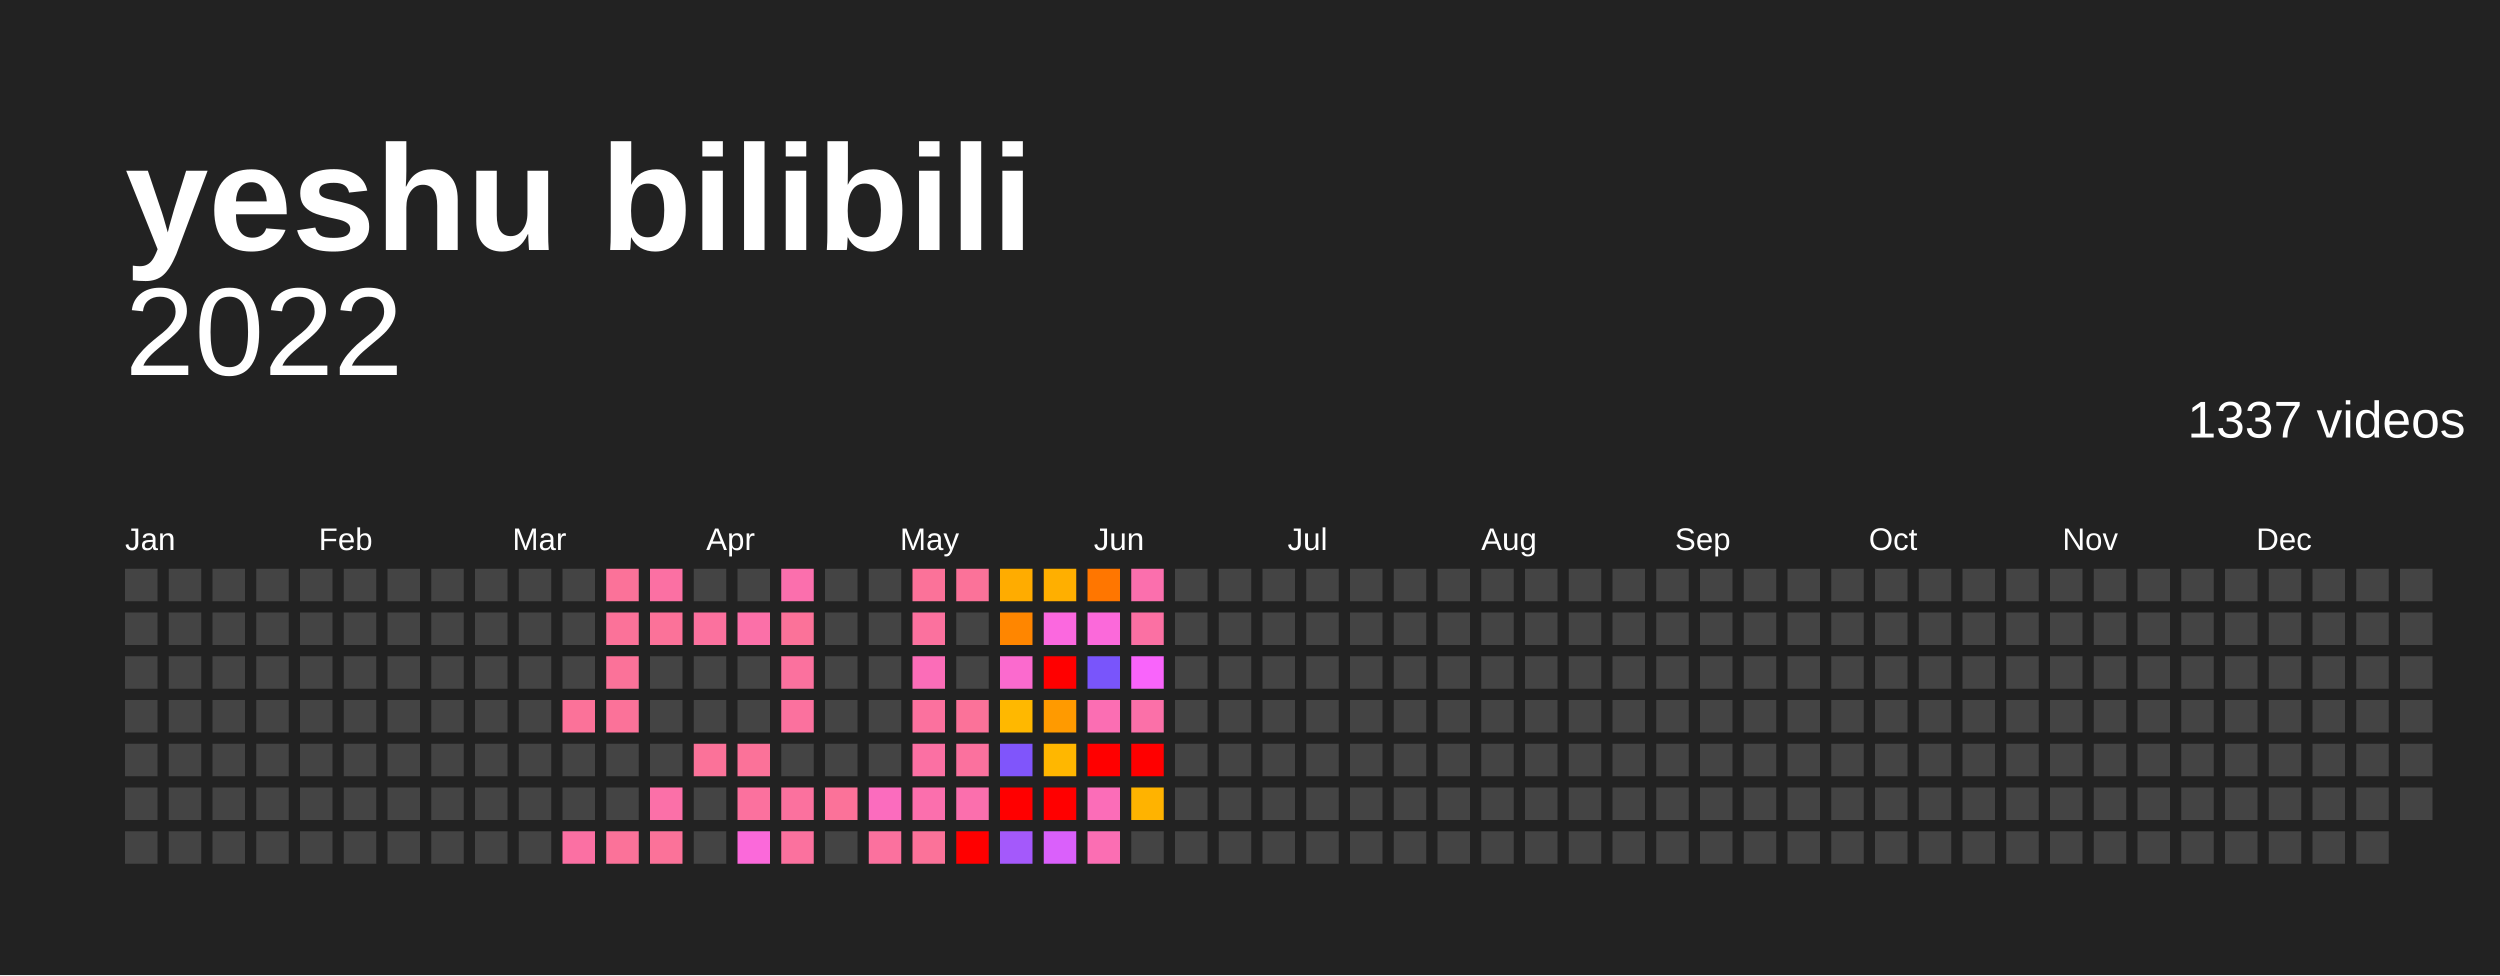
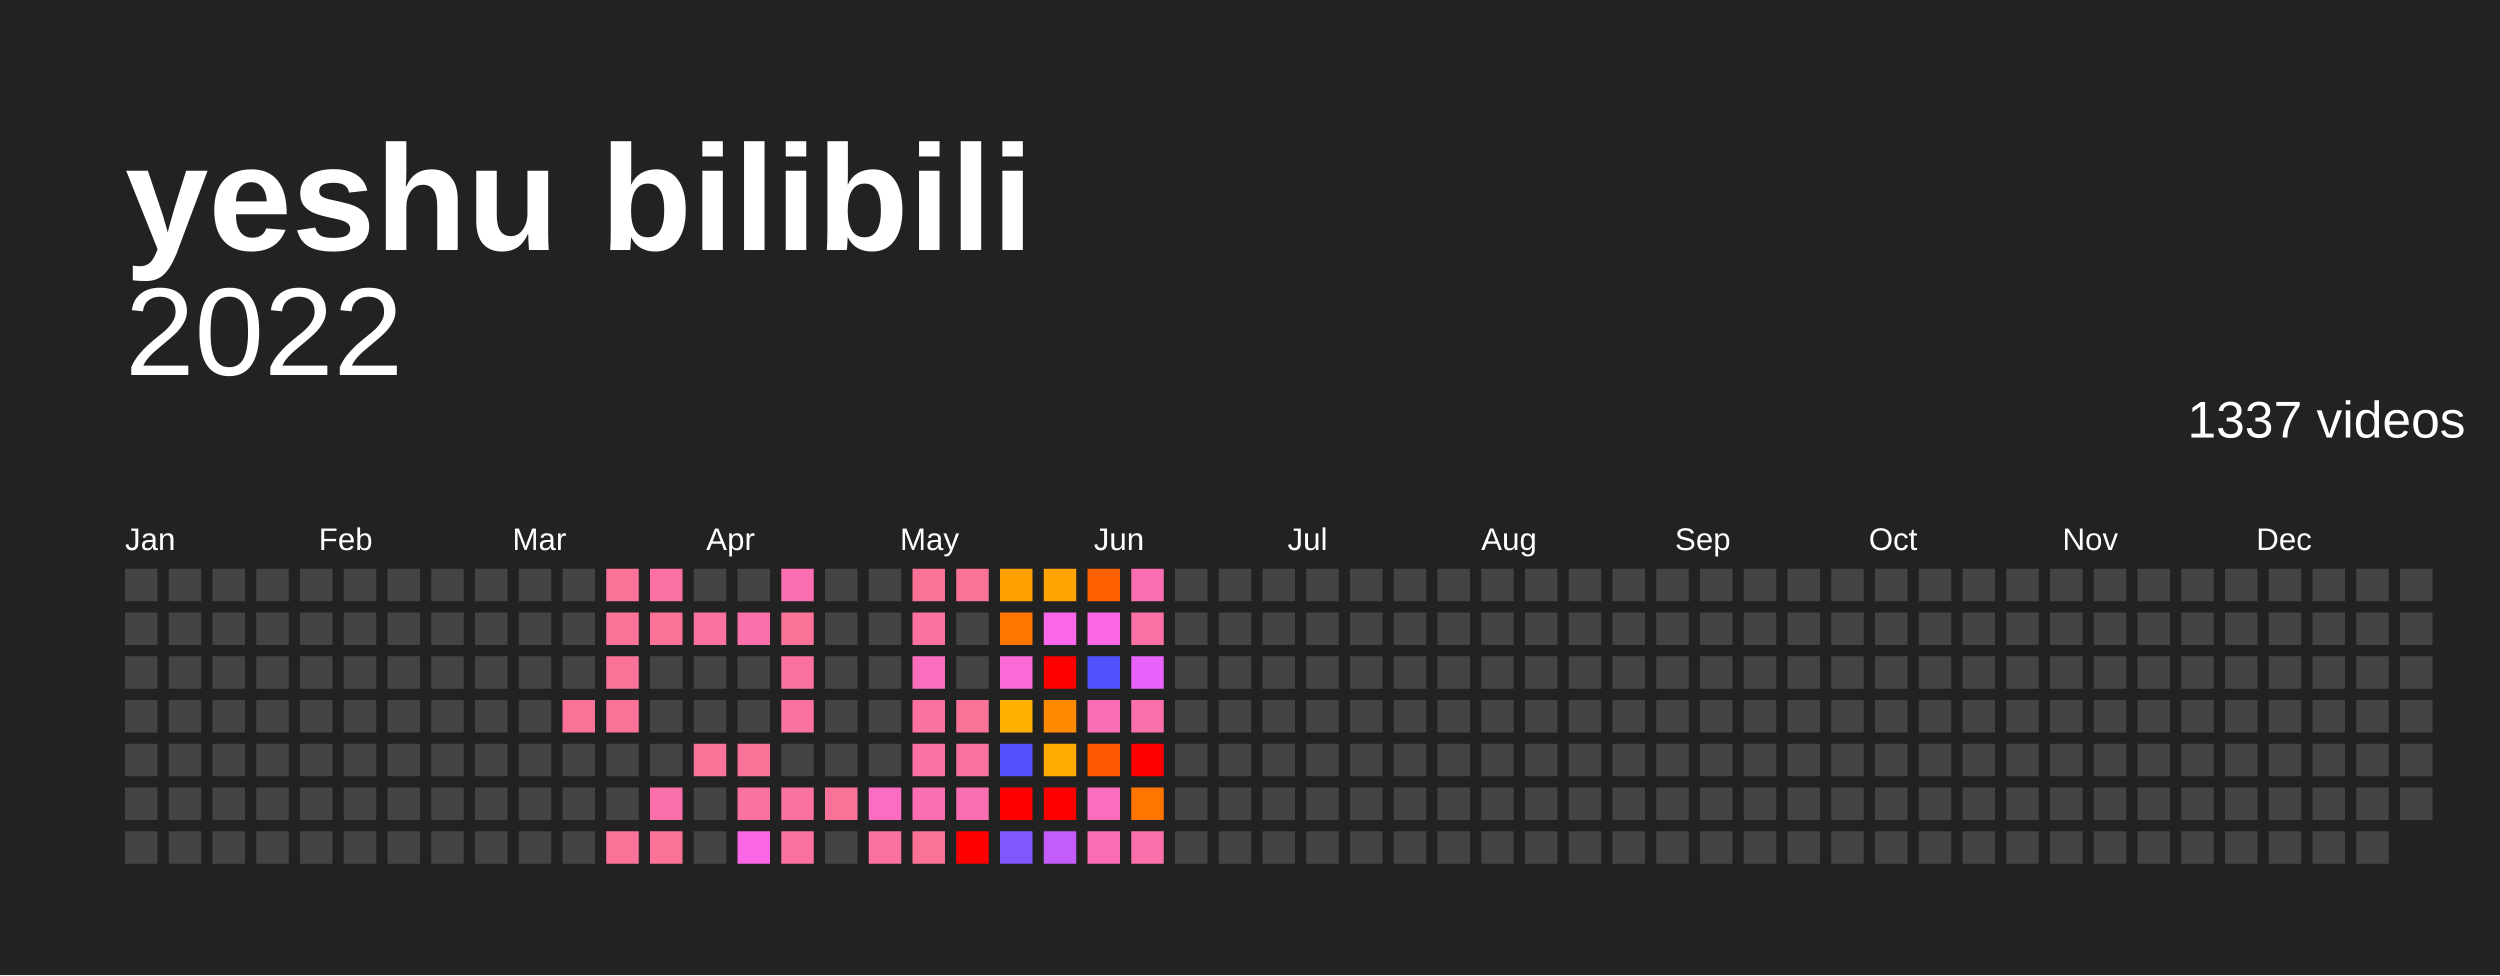
<svg xmlns="http://www.w3.org/2000/svg" baseProfile="full" height="78mm" version="1.1" viewBox="0,0,200,78" width="200mm">
  <defs />
  <rect fill="#222222" height="78" width="200" x="0" y="0" />
  <text fill="#FFFFFF" style="font-size:12px; font-family:Arial; font-weight:bold;" x="10" y="20">yeshu bilibili</text>
  <text alignment-baseline="hanging" fill="#FFFFFF" style="font-size:10.0px; font-family:Arial;" x="10" y="30">2022</text>
  <text alignment-baseline="hanging" fill="#FFFFFF" style="font-size:4.125px; font-family:Arial;" x="175" y="35">1337 videos</text>
  <text fill="#FFFFFF" style="font-size:2.5px; font-family:Arial" x="10.0" y="44">Jan</text>
  <text fill="#FFFFFF" style="font-size:2.5px; font-family:Arial" x="25.5" y="44">Feb</text>
  <text fill="#FFFFFF" style="font-size:2.5px; font-family:Arial" x="41.0" y="44">Mar</text>
  <text fill="#FFFFFF" style="font-size:2.5px; font-family:Arial" x="56.5" y="44">Apr</text>
  <text fill="#FFFFFF" style="font-size:2.5px; font-family:Arial" x="72.0" y="44">May</text>
  <text fill="#FFFFFF" style="font-size:2.5px; font-family:Arial" x="87.5" y="44">Jun</text>
  <text fill="#FFFFFF" style="font-size:2.5px; font-family:Arial" x="103.0" y="44">Jul</text>
  <text fill="#FFFFFF" style="font-size:2.5px; font-family:Arial" x="118.5" y="44">Aug</text>
  <text fill="#FFFFFF" style="font-size:2.5px; font-family:Arial" x="134.0" y="44">Sep</text>
  <text fill="#FFFFFF" style="font-size:2.5px; font-family:Arial" x="149.5" y="44">Oct</text>
  <text fill="#FFFFFF" style="font-size:2.5px; font-family:Arial" x="165.0" y="44">Nov</text>
  <text fill="#FFFFFF" style="font-size:2.5px; font-family:Arial" x="180.5" y="44">Dec</text>
  <rect fill="#444444" height="2.6" width="2.6" x="10.0" y="45.5" />
  <rect fill="#444444" height="2.6" width="2.6" x="10.0" y="49.0" />
  <rect fill="#444444" height="2.6" width="2.6" x="10.0" y="52.5" />
  <rect fill="#444444" height="2.6" width="2.6" x="10.0" y="56.0" />
  <rect fill="#444444" height="2.6" width="2.6" x="10.0" y="59.5" />
  <rect fill="#444444" height="2.6" width="2.6" x="10.0" y="63.0" />
  <rect fill="#444444" height="2.6" width="2.6" x="10.0" y="66.5" />
  <rect fill="#444444" height="2.6" width="2.6" x="13.5" y="45.5" />
  <rect fill="#444444" height="2.6" width="2.6" x="13.5" y="49.0" />
  <rect fill="#444444" height="2.6" width="2.6" x="13.5" y="52.5" />
  <rect fill="#444444" height="2.6" width="2.6" x="13.5" y="56.0" />
  <rect fill="#444444" height="2.6" width="2.6" x="13.5" y="59.5" />
  <rect fill="#444444" height="2.6" width="2.6" x="13.5" y="63.0" />
  <rect fill="#444444" height="2.6" width="2.6" x="13.5" y="66.5" />
  <rect fill="#444444" height="2.6" width="2.6" x="17.0" y="45.5" />
  <rect fill="#444444" height="2.6" width="2.6" x="17.0" y="49.0" />
  <rect fill="#444444" height="2.6" width="2.6" x="17.0" y="52.5" />
  <rect fill="#444444" height="2.6" width="2.6" x="17.0" y="56.0" />
  <rect fill="#444444" height="2.6" width="2.6" x="17.0" y="59.5" />
  <rect fill="#444444" height="2.6" width="2.6" x="17.0" y="63.0" />
  <rect fill="#444444" height="2.6" width="2.6" x="17.0" y="66.5" />
  <rect fill="#444444" height="2.6" width="2.6" x="20.5" y="45.5" />
  <rect fill="#444444" height="2.6" width="2.6" x="20.5" y="49.0" />
  <rect fill="#444444" height="2.6" width="2.6" x="20.5" y="52.5" />
  <rect fill="#444444" height="2.6" width="2.6" x="20.5" y="56.0" />
  <rect fill="#444444" height="2.6" width="2.6" x="20.5" y="59.5" />
  <rect fill="#444444" height="2.6" width="2.6" x="20.5" y="63.0" />
  <rect fill="#444444" height="2.6" width="2.6" x="20.5" y="66.5" />
  <rect fill="#444444" height="2.6" width="2.6" x="24.0" y="45.5" />
  <rect fill="#444444" height="2.6" width="2.6" x="24.0" y="49.0" />
  <rect fill="#444444" height="2.6" width="2.6" x="24.0" y="52.5" />
  <rect fill="#444444" height="2.6" width="2.6" x="24.0" y="56.0" />
  <rect fill="#444444" height="2.6" width="2.6" x="24.0" y="59.5" />
  <rect fill="#444444" height="2.6" width="2.6" x="24.0" y="63.0" />
  <rect fill="#444444" height="2.6" width="2.6" x="24.0" y="66.5" />
  <rect fill="#444444" height="2.6" width="2.6" x="27.5" y="45.5" />
  <rect fill="#444444" height="2.6" width="2.6" x="27.5" y="49.0" />
  <rect fill="#444444" height="2.6" width="2.6" x="27.5" y="52.5" />
  <rect fill="#444444" height="2.6" width="2.6" x="27.5" y="56.0" />
  <rect fill="#444444" height="2.6" width="2.6" x="27.5" y="59.5" />
  <rect fill="#444444" height="2.6" width="2.6" x="27.5" y="63.0" />
  <rect fill="#444444" height="2.6" width="2.6" x="27.5" y="66.5" />
  <rect fill="#444444" height="2.6" width="2.6" x="31.0" y="45.5" />
  <rect fill="#444444" height="2.6" width="2.6" x="31.0" y="49.0" />
  <rect fill="#444444" height="2.6" width="2.6" x="31.0" y="52.5" />
  <rect fill="#444444" height="2.6" width="2.6" x="31.0" y="56.0" />
  <rect fill="#444444" height="2.6" width="2.6" x="31.0" y="59.5" />
  <rect fill="#444444" height="2.6" width="2.6" x="31.0" y="63.0" />
  <rect fill="#444444" height="2.6" width="2.6" x="31.0" y="66.5" />
  <rect fill="#444444" height="2.6" width="2.6" x="34.5" y="45.5" />
  <rect fill="#444444" height="2.6" width="2.6" x="34.5" y="49.0" />
  <rect fill="#444444" height="2.6" width="2.6" x="34.5" y="52.5" />
  <rect fill="#444444" height="2.6" width="2.6" x="34.5" y="56.0" />
  <rect fill="#444444" height="2.6" width="2.6" x="34.5" y="59.5" />
  <rect fill="#444444" height="2.6" width="2.6" x="34.5" y="63.0" />
  <rect fill="#444444" height="2.6" width="2.6" x="34.5" y="66.5" />
  <rect fill="#444444" height="2.6" width="2.6" x="38.0" y="45.5" />
  <rect fill="#444444" height="2.6" width="2.6" x="38.0" y="49.0" />
  <rect fill="#444444" height="2.6" width="2.6" x="38.0" y="52.5" />
  <rect fill="#444444" height="2.6" width="2.6" x="38.0" y="56.0" />
  <rect fill="#444444" height="2.6" width="2.6" x="38.0" y="59.5" />
  <rect fill="#444444" height="2.6" width="2.6" x="38.0" y="63.0" />
  <rect fill="#444444" height="2.6" width="2.6" x="38.0" y="66.5" />
  <rect fill="#444444" height="2.6" width="2.6" x="41.5" y="45.5" />
  <rect fill="#444444" height="2.6" width="2.6" x="41.5" y="49.0" />
  <rect fill="#444444" height="2.6" width="2.6" x="41.5" y="52.5" />
  <rect fill="#444444" height="2.6" width="2.6" x="41.5" y="56.0" />
  <rect fill="#444444" height="2.6" width="2.6" x="41.5" y="59.5" />
  <rect fill="#444444" height="2.6" width="2.6" x="41.5" y="63.0" />
  <rect fill="#444444" height="2.6" width="2.6" x="41.5" y="66.5" />
  <rect fill="#444444" height="2.6" width="2.6" x="45.0" y="45.5" />
  <rect fill="#444444" height="2.6" width="2.6" x="45.0" y="49.0" />
  <rect fill="#444444" height="2.6" width="2.6" x="45.0" y="52.5" />
  <rect fill="#fb7299" height="2.6" width="2.6" x="45.0" y="56.0" />
  <rect fill="#444444" height="2.6" width="2.6" x="45.0" y="59.5" />
  <rect fill="#444444" height="2.6" width="2.6" x="45.0" y="63.0" />
-   <rect fill="#fb70a3" height="2.6" width="2.6" x="45.0" y="66.5" />
+   <rect fill="#444444" height="2.6" width="2.6" x="45.0" y="66.5" />
  <rect fill="#fb7299" height="2.6" width="2.6" x="48.5" y="45.5" />
  <rect fill="#fb7299" height="2.6" width="2.6" x="48.5" y="49.0" />
  <rect fill="#fb7299" height="2.6" width="2.6" x="48.5" y="52.5" />
  <rect fill="#fb7299" height="2.6" width="2.6" x="48.5" y="56.0" />
  <rect fill="#444444" height="2.6" width="2.6" x="48.5" y="59.5" />
  <rect fill="#444444" height="2.6" width="2.6" x="48.5" y="63.0" />
  <rect fill="#fb7299" height="2.6" width="2.6" x="48.5" y="66.5" />
-   <rect fill="#fb70a3" height="2.6" width="2.6" x="52.0" y="45.5" />
+   <rect fill="#fb70a5" height="2.6" width="2.6" x="52.0" y="45.5" />
  <rect fill="#fb7299" height="2.6" width="2.6" x="52.0" y="49.0" />
  <rect fill="#444444" height="2.6" width="2.6" x="52.0" y="52.5" />
  <rect fill="#444444" height="2.6" width="2.6" x="52.0" y="56.0" />
  <rect fill="#444444" height="2.6" width="2.6" x="52.0" y="59.5" />
-   <rect fill="#fb70a8" height="2.6" width="2.6" x="52.0" y="63.0" />
+   <rect fill="#fb6fab" height="2.6" width="2.6" x="52.0" y="63.0" />
  <rect fill="#fb7299" height="2.6" width="2.6" x="52.0" y="66.5" />
  <rect fill="#444444" height="2.6" width="2.6" x="55.5" y="45.5" />
-   <rect fill="#fb719e" height="2.6" width="2.6" x="55.5" y="49.0" />
+   <rect fill="#fb719f" height="2.6" width="2.6" x="55.5" y="49.0" />
  <rect fill="#444444" height="2.6" width="2.6" x="55.5" y="52.5" />
  <rect fill="#444444" height="2.6" width="2.6" x="55.5" y="56.0" />
  <rect fill="#fb7299" height="2.6" width="2.6" x="55.5" y="59.5" />
  <rect fill="#444444" height="2.6" width="2.6" x="55.5" y="63.0" />
  <rect fill="#444444" height="2.6" width="2.6" x="55.5" y="66.5" />
  <rect fill="#444444" height="2.6" width="2.6" x="59.0" y="45.5" />
-   <rect fill="#fb70a8" height="2.6" width="2.6" x="59.0" y="49.0" />
+   <rect fill="#fb6fab" height="2.6" width="2.6" x="59.0" y="49.0" />
  <rect fill="#444444" height="2.6" width="2.6" x="59.0" y="52.5" />
  <rect fill="#444444" height="2.6" width="2.6" x="59.0" y="56.0" />
  <rect fill="#fb7299" height="2.6" width="2.6" x="59.0" y="59.5" />
-   <rect fill="#fb719e" height="2.6" width="2.6" x="59.0" y="63.0" />
-   <rect fill="#fb69da" height="2.6" width="2.6" x="59.0" y="66.5" />
-   <rect fill="#fb6fad" height="2.6" width="2.6" x="62.5" y="45.5" />
+   <rect fill="#fb719f" height="2.6" width="2.6" x="59.0" y="63.0" />
+   <rect fill="#fb67e4" height="2.6" width="2.6" x="59.0" y="66.5" />
+   <rect fill="#fb6eb1" height="2.6" width="2.6" x="62.5" y="45.5" />
  <rect fill="#fb7299" height="2.6" width="2.6" x="62.5" y="49.0" />
-   <rect fill="#fb719e" height="2.6" width="2.6" x="62.5" y="52.5" />
-   <rect fill="#fb719e" height="2.6" width="2.6" x="62.5" y="56.0" />
+   <rect fill="#fb719f" height="2.6" width="2.6" x="62.5" y="52.5" />
+   <rect fill="#fb719f" height="2.6" width="2.6" x="62.5" y="56.0" />
  <rect fill="#444444" height="2.6" width="2.6" x="62.5" y="59.5" />
-   <rect fill="#fb719e" height="2.6" width="2.6" x="62.5" y="63.0" />
-   <rect fill="#fb719e" height="2.6" width="2.6" x="62.5" y="66.5" />
+   <rect fill="#fb719f" height="2.6" width="2.6" x="62.5" y="63.0" />
+   <rect fill="#fb719f" height="2.6" width="2.6" x="62.5" y="66.5" />
  <rect fill="#444444" height="2.6" width="2.6" x="66.0" y="45.5" />
  <rect fill="#444444" height="2.6" width="2.6" x="66.0" y="49.0" />
  <rect fill="#444444" height="2.6" width="2.6" x="66.0" y="52.5" />
  <rect fill="#444444" height="2.6" width="2.6" x="66.0" y="56.0" />
  <rect fill="#444444" height="2.6" width="2.6" x="66.0" y="59.5" />
  <rect fill="#fb7299" height="2.6" width="2.6" x="66.0" y="63.0" />
  <rect fill="#444444" height="2.6" width="2.6" x="66.0" y="66.5" />
  <rect fill="#444444" height="2.6" width="2.6" x="69.5" y="45.5" />
  <rect fill="#444444" height="2.6" width="2.6" x="69.5" y="49.0" />
  <rect fill="#444444" height="2.6" width="2.6" x="69.5" y="52.5" />
  <rect fill="#444444" height="2.6" width="2.6" x="69.5" y="56.0" />
  <rect fill="#444444" height="2.6" width="2.6" x="69.5" y="59.5" />
-   <rect fill="#fb6cbe" height="2.6" width="2.6" x="69.5" y="63.0" />
-   <rect fill="#fb719e" height="2.6" width="2.6" x="69.5" y="66.5" />
+   <rect fill="#fb6cc3" height="2.6" width="2.6" x="69.5" y="63.0" />
+   <rect fill="#fb719f" height="2.6" width="2.6" x="69.5" y="66.5" />
  <rect fill="#fb7299" height="2.6" width="2.6" x="73.0" y="45.5" />
-   <rect fill="#fb719e" height="2.6" width="2.6" x="73.0" y="49.0" />
-   <rect fill="#fb6db8" height="2.6" width="2.6" x="73.0" y="52.5" />
-   <rect fill="#fb719e" height="2.6" width="2.6" x="73.0" y="56.0" />
-   <rect fill="#fb70a3" height="2.6" width="2.6" x="73.0" y="59.5" />
-   <rect fill="#fb6fad" height="2.6" width="2.6" x="73.0" y="63.0" />
+   <rect fill="#fb719f" height="2.6" width="2.6" x="73.0" y="49.0" />
+   <rect fill="#fb6dbd" height="2.6" width="2.6" x="73.0" y="52.5" />
+   <rect fill="#fb719f" height="2.6" width="2.6" x="73.0" y="56.0" />
+   <rect fill="#fb70a5" height="2.6" width="2.6" x="73.0" y="59.5" />
+   <rect fill="#fb6eb1" height="2.6" width="2.6" x="73.0" y="63.0" />
  <rect fill="#fb7299" height="2.6" width="2.6" x="73.0" y="66.5" />
  <rect fill="#fb7299" height="2.6" width="2.6" x="76.5" y="45.5" />
  <rect fill="#444444" height="2.6" width="2.6" x="76.5" y="49.0" />
  <rect fill="#444444" height="2.6" width="2.6" x="76.5" y="52.5" />
  <rect fill="#fb7299" height="2.6" width="2.6" x="76.5" y="56.0" />
-   <rect fill="#fb719e" height="2.6" width="2.6" x="76.5" y="59.5" />
-   <rect fill="#fb6fad" height="2.6" width="2.6" x="76.5" y="63.0" />
+   <rect fill="#fb719f" height="2.6" width="2.6" x="76.5" y="59.5" />
+   <rect fill="#fb6eb1" height="2.6" width="2.6" x="76.5" y="63.0" />
  <rect fill="red" height="2.6" width="2.6" x="76.5" y="66.5" />
-   <rect fill="#ffac00" height="2.6" width="2.6" x="80.0" y="45.5" />
-   <rect fill="#ff8600" height="2.6" width="2.6" x="80.0" y="49.0" />
-   <rect fill="#fb6ace" height="2.6" width="2.6" x="80.0" y="52.5" />
-   <rect fill="#ffb800" height="2.6" width="2.6" x="80.0" y="56.0" />
-   <rect fill="#8055fb" height="2.6" width="2.6" x="80.0" y="59.5" />
+   <rect fill="#ff9f00" height="2.6" width="2.6" x="80.0" y="45.5" />
+   <rect fill="#ff7500" height="2.6" width="2.6" x="80.0" y="49.0" />
+   <rect fill="#fb69d7" height="2.6" width="2.6" x="80.0" y="52.5" />
+   <rect fill="#ffb000" height="2.6" width="2.6" x="80.0" y="56.0" />
+   <rect fill="#5651fc" height="2.6" width="2.6" x="80.0" y="59.5" />
  <rect fill="red" height="2.6" width="2.6" x="80.0" y="63.0" />
-   <rect fill="#a459fb" height="2.6" width="2.6" x="80.0" y="66.5" />
-   <rect fill="#ffaf00" height="2.6" width="2.6" x="83.5" y="45.5" />
-   <rect fill="#fb68df" height="2.6" width="2.6" x="83.5" y="49.0" />
+   <rect fill="#8156fb" height="2.6" width="2.6" x="80.0" y="66.5" />
+   <rect fill="#ffa300" height="2.6" width="2.6" x="83.5" y="45.5" />
+   <rect fill="#fb66eb" height="2.6" width="2.6" x="83.5" y="49.0" />
  <rect fill="red" height="2.6" width="2.6" x="83.5" y="52.5" />
-   <rect fill="#ff9a00" height="2.6" width="2.6" x="83.5" y="56.0" />
-   <rect fill="#ffb700" height="2.6" width="2.6" x="83.5" y="59.5" />
+   <rect fill="#ff8a00" height="2.6" width="2.6" x="83.5" y="56.0" />
+   <rect fill="#ffab00" height="2.6" width="2.6" x="83.5" y="59.5" />
  <rect fill="red" height="2.6" width="2.6" x="83.5" y="63.0" />
-   <rect fill="#da60fb" height="2.6" width="2.6" x="83.5" y="66.5" />
-   <rect fill="#ff7600" height="2.6" width="2.6" x="87.0" y="45.5" />
-   <rect fill="#fb69da" height="2.6" width="2.6" x="87.0" y="49.0" />
-   <rect fill="#7955fb" height="2.6" width="2.6" x="87.0" y="52.5" />
-   <rect fill="#fb6eb3" height="2.6" width="2.6" x="87.0" y="56.0" />
-   <rect fill="red" height="2.6" width="2.6" x="87.0" y="59.5" />
-   <rect fill="#fb6db8" height="2.6" width="2.6" x="87.0" y="63.0" />
-   <rect fill="#fb6eb3" height="2.6" width="2.6" x="87.0" y="66.5" />
-   <rect fill="#fb6fad" height="2.6" width="2.6" x="90.5" y="45.5" />
-   <rect fill="#fb70a3" height="2.6" width="2.6" x="90.5" y="49.0" />
-   <rect fill="#f964fb" height="2.6" width="2.6" x="90.5" y="52.5" />
-   <rect fill="#fb70a8" height="2.6" width="2.6" x="90.5" y="56.0" />
+   <rect fill="#c25dfb" height="2.6" width="2.6" x="83.5" y="66.5" />
+   <rect fill="#ff6000" height="2.6" width="2.6" x="87.0" y="45.5" />
+   <rect fill="#fb67e4" height="2.6" width="2.6" x="87.0" y="49.0" />
+   <rect fill="#5053fc" height="2.6" width="2.6" x="87.0" y="52.5" />
+   <rect fill="#fb6db7" height="2.6" width="2.6" x="87.0" y="56.0" />
+   <rect fill="#ff5800" height="2.6" width="2.6" x="87.0" y="59.5" />
+   <rect fill="#fb6dbd" height="2.6" width="2.6" x="87.0" y="63.0" />
+   <rect fill="#fb6db7" height="2.6" width="2.6" x="87.0" y="66.5" />
+   <rect fill="#fb6eb1" height="2.6" width="2.6" x="90.5" y="45.5" />
+   <rect fill="#fb70a5" height="2.6" width="2.6" x="90.5" y="49.0" />
+   <rect fill="#e862fb" height="2.6" width="2.6" x="90.5" y="52.5" />
+   <rect fill="#fb6fab" height="2.6" width="2.6" x="90.5" y="56.0" />
  <rect fill="red" height="2.6" width="2.6" x="90.5" y="59.5" />
-   <rect fill="#ffb300" height="2.6" width="2.6" x="90.5" y="63.0" />
-   <rect fill="#444444" height="2.6" width="2.6" x="90.5" y="66.5" />
+   <rect fill="#ff7500" height="2.6" width="2.6" x="90.5" y="63.0" />
+   <rect fill="#fb6fab" height="2.6" width="2.6" x="90.5" y="66.5" />
  <rect fill="#444444" height="2.6" width="2.6" x="94.0" y="45.5" />
  <rect fill="#444444" height="2.6" width="2.6" x="94.0" y="49.0" />
  <rect fill="#444444" height="2.6" width="2.6" x="94.0" y="52.5" />
  <rect fill="#444444" height="2.6" width="2.6" x="94.0" y="56.0" />
  <rect fill="#444444" height="2.6" width="2.6" x="94.0" y="59.5" />
  <rect fill="#444444" height="2.6" width="2.6" x="94.0" y="63.0" />
  <rect fill="#444444" height="2.6" width="2.6" x="94.0" y="66.5" />
  <rect fill="#444444" height="2.6" width="2.6" x="97.5" y="45.5" />
  <rect fill="#444444" height="2.6" width="2.6" x="97.5" y="49.0" />
  <rect fill="#444444" height="2.6" width="2.6" x="97.5" y="52.5" />
  <rect fill="#444444" height="2.6" width="2.6" x="97.5" y="56.0" />
  <rect fill="#444444" height="2.6" width="2.6" x="97.5" y="59.5" />
  <rect fill="#444444" height="2.6" width="2.6" x="97.5" y="63.0" />
  <rect fill="#444444" height="2.6" width="2.6" x="97.5" y="66.5" />
  <rect fill="#444444" height="2.6" width="2.6" x="101.0" y="45.5" />
  <rect fill="#444444" height="2.6" width="2.6" x="101.0" y="49.0" />
  <rect fill="#444444" height="2.6" width="2.6" x="101.0" y="52.5" />
  <rect fill="#444444" height="2.6" width="2.6" x="101.0" y="56.0" />
  <rect fill="#444444" height="2.6" width="2.6" x="101.0" y="59.5" />
  <rect fill="#444444" height="2.6" width="2.6" x="101.0" y="63.0" />
  <rect fill="#444444" height="2.6" width="2.6" x="101.0" y="66.5" />
  <rect fill="#444444" height="2.6" width="2.6" x="104.5" y="45.5" />
  <rect fill="#444444" height="2.6" width="2.6" x="104.5" y="49.0" />
  <rect fill="#444444" height="2.6" width="2.6" x="104.5" y="52.5" />
  <rect fill="#444444" height="2.6" width="2.6" x="104.5" y="56.0" />
  <rect fill="#444444" height="2.6" width="2.6" x="104.5" y="59.5" />
  <rect fill="#444444" height="2.6" width="2.6" x="104.5" y="63.0" />
  <rect fill="#444444" height="2.6" width="2.6" x="104.5" y="66.5" />
  <rect fill="#444444" height="2.6" width="2.6" x="108.0" y="45.5" />
  <rect fill="#444444" height="2.6" width="2.6" x="108.0" y="49.0" />
  <rect fill="#444444" height="2.6" width="2.6" x="108.0" y="52.5" />
  <rect fill="#444444" height="2.6" width="2.6" x="108.0" y="56.0" />
  <rect fill="#444444" height="2.6" width="2.6" x="108.0" y="59.5" />
  <rect fill="#444444" height="2.6" width="2.6" x="108.0" y="63.0" />
  <rect fill="#444444" height="2.6" width="2.6" x="108.0" y="66.5" />
  <rect fill="#444444" height="2.6" width="2.6" x="111.5" y="45.5" />
  <rect fill="#444444" height="2.6" width="2.6" x="111.5" y="49.0" />
  <rect fill="#444444" height="2.6" width="2.6" x="111.5" y="52.5" />
  <rect fill="#444444" height="2.6" width="2.6" x="111.5" y="56.0" />
  <rect fill="#444444" height="2.6" width="2.6" x="111.5" y="59.5" />
  <rect fill="#444444" height="2.6" width="2.6" x="111.5" y="63.0" />
  <rect fill="#444444" height="2.6" width="2.6" x="111.5" y="66.5" />
  <rect fill="#444444" height="2.6" width="2.6" x="115.0" y="45.5" />
  <rect fill="#444444" height="2.6" width="2.6" x="115.0" y="49.0" />
  <rect fill="#444444" height="2.6" width="2.6" x="115.0" y="52.5" />
  <rect fill="#444444" height="2.6" width="2.6" x="115.0" y="56.0" />
  <rect fill="#444444" height="2.6" width="2.6" x="115.0" y="59.5" />
  <rect fill="#444444" height="2.6" width="2.6" x="115.0" y="63.0" />
  <rect fill="#444444" height="2.6" width="2.6" x="115.0" y="66.5" />
  <rect fill="#444444" height="2.6" width="2.6" x="118.5" y="45.5" />
  <rect fill="#444444" height="2.6" width="2.6" x="118.5" y="49.0" />
  <rect fill="#444444" height="2.6" width="2.6" x="118.5" y="52.5" />
  <rect fill="#444444" height="2.6" width="2.6" x="118.5" y="56.0" />
  <rect fill="#444444" height="2.6" width="2.6" x="118.5" y="59.5" />
  <rect fill="#444444" height="2.6" width="2.6" x="118.5" y="63.0" />
  <rect fill="#444444" height="2.6" width="2.6" x="118.5" y="66.5" />
  <rect fill="#444444" height="2.6" width="2.6" x="122.0" y="45.5" />
  <rect fill="#444444" height="2.6" width="2.6" x="122.0" y="49.0" />
  <rect fill="#444444" height="2.6" width="2.6" x="122.0" y="52.5" />
  <rect fill="#444444" height="2.6" width="2.6" x="122.0" y="56.0" />
  <rect fill="#444444" height="2.6" width="2.6" x="122.0" y="59.5" />
  <rect fill="#444444" height="2.6" width="2.6" x="122.0" y="63.0" />
  <rect fill="#444444" height="2.6" width="2.6" x="122.0" y="66.5" />
  <rect fill="#444444" height="2.6" width="2.6" x="125.5" y="45.5" />
  <rect fill="#444444" height="2.6" width="2.6" x="125.5" y="49.0" />
  <rect fill="#444444" height="2.6" width="2.6" x="125.5" y="52.5" />
  <rect fill="#444444" height="2.6" width="2.6" x="125.5" y="56.0" />
  <rect fill="#444444" height="2.6" width="2.6" x="125.5" y="59.5" />
  <rect fill="#444444" height="2.6" width="2.6" x="125.5" y="63.0" />
  <rect fill="#444444" height="2.6" width="2.6" x="125.5" y="66.5" />
  <rect fill="#444444" height="2.6" width="2.6" x="129.0" y="45.5" />
  <rect fill="#444444" height="2.6" width="2.6" x="129.0" y="49.0" />
  <rect fill="#444444" height="2.6" width="2.6" x="129.0" y="52.5" />
  <rect fill="#444444" height="2.6" width="2.6" x="129.0" y="56.0" />
  <rect fill="#444444" height="2.6" width="2.6" x="129.0" y="59.5" />
  <rect fill="#444444" height="2.6" width="2.6" x="129.0" y="63.0" />
  <rect fill="#444444" height="2.6" width="2.6" x="129.0" y="66.5" />
  <rect fill="#444444" height="2.6" width="2.6" x="132.5" y="45.5" />
  <rect fill="#444444" height="2.6" width="2.6" x="132.5" y="49.0" />
  <rect fill="#444444" height="2.6" width="2.6" x="132.5" y="52.5" />
  <rect fill="#444444" height="2.6" width="2.6" x="132.5" y="56.0" />
  <rect fill="#444444" height="2.6" width="2.6" x="132.5" y="59.5" />
  <rect fill="#444444" height="2.6" width="2.6" x="132.5" y="63.0" />
  <rect fill="#444444" height="2.6" width="2.6" x="132.5" y="66.5" />
  <rect fill="#444444" height="2.6" width="2.6" x="136.0" y="45.5" />
  <rect fill="#444444" height="2.6" width="2.6" x="136.0" y="49.0" />
  <rect fill="#444444" height="2.6" width="2.6" x="136.0" y="52.5" />
  <rect fill="#444444" height="2.6" width="2.6" x="136.0" y="56.0" />
  <rect fill="#444444" height="2.6" width="2.6" x="136.0" y="59.5" />
  <rect fill="#444444" height="2.6" width="2.6" x="136.0" y="63.0" />
  <rect fill="#444444" height="2.6" width="2.6" x="136.0" y="66.5" />
  <rect fill="#444444" height="2.6" width="2.6" x="139.5" y="45.5" />
  <rect fill="#444444" height="2.6" width="2.6" x="139.5" y="49.0" />
  <rect fill="#444444" height="2.6" width="2.6" x="139.5" y="52.5" />
  <rect fill="#444444" height="2.6" width="2.6" x="139.5" y="56.0" />
  <rect fill="#444444" height="2.6" width="2.6" x="139.5" y="59.5" />
  <rect fill="#444444" height="2.6" width="2.6" x="139.5" y="63.0" />
  <rect fill="#444444" height="2.6" width="2.6" x="139.5" y="66.5" />
  <rect fill="#444444" height="2.6" width="2.6" x="143.0" y="45.5" />
  <rect fill="#444444" height="2.6" width="2.6" x="143.0" y="49.0" />
  <rect fill="#444444" height="2.6" width="2.6" x="143.0" y="52.5" />
  <rect fill="#444444" height="2.6" width="2.6" x="143.0" y="56.0" />
  <rect fill="#444444" height="2.6" width="2.6" x="143.0" y="59.5" />
  <rect fill="#444444" height="2.6" width="2.6" x="143.0" y="63.0" />
  <rect fill="#444444" height="2.6" width="2.6" x="143.0" y="66.5" />
  <rect fill="#444444" height="2.6" width="2.6" x="146.5" y="45.5" />
  <rect fill="#444444" height="2.6" width="2.6" x="146.5" y="49.0" />
  <rect fill="#444444" height="2.6" width="2.6" x="146.5" y="52.5" />
  <rect fill="#444444" height="2.6" width="2.6" x="146.5" y="56.0" />
  <rect fill="#444444" height="2.6" width="2.6" x="146.5" y="59.5" />
  <rect fill="#444444" height="2.6" width="2.6" x="146.5" y="63.0" />
  <rect fill="#444444" height="2.6" width="2.6" x="146.5" y="66.5" />
  <rect fill="#444444" height="2.6" width="2.6" x="150.0" y="45.5" />
  <rect fill="#444444" height="2.6" width="2.6" x="150.0" y="49.0" />
  <rect fill="#444444" height="2.6" width="2.6" x="150.0" y="52.5" />
  <rect fill="#444444" height="2.6" width="2.6" x="150.0" y="56.0" />
  <rect fill="#444444" height="2.6" width="2.6" x="150.0" y="59.5" />
  <rect fill="#444444" height="2.6" width="2.6" x="150.0" y="63.0" />
  <rect fill="#444444" height="2.6" width="2.6" x="150.0" y="66.5" />
  <rect fill="#444444" height="2.6" width="2.6" x="153.5" y="45.5" />
  <rect fill="#444444" height="2.6" width="2.6" x="153.5" y="49.0" />
  <rect fill="#444444" height="2.6" width="2.6" x="153.5" y="52.5" />
  <rect fill="#444444" height="2.6" width="2.6" x="153.5" y="56.0" />
  <rect fill="#444444" height="2.6" width="2.6" x="153.5" y="59.5" />
  <rect fill="#444444" height="2.6" width="2.6" x="153.5" y="63.0" />
  <rect fill="#444444" height="2.6" width="2.6" x="153.5" y="66.5" />
  <rect fill="#444444" height="2.6" width="2.6" x="157.0" y="45.5" />
  <rect fill="#444444" height="2.6" width="2.6" x="157.0" y="49.0" />
  <rect fill="#444444" height="2.6" width="2.6" x="157.0" y="52.5" />
  <rect fill="#444444" height="2.6" width="2.6" x="157.0" y="56.0" />
  <rect fill="#444444" height="2.6" width="2.6" x="157.0" y="59.5" />
  <rect fill="#444444" height="2.6" width="2.6" x="157.0" y="63.0" />
  <rect fill="#444444" height="2.6" width="2.6" x="157.0" y="66.5" />
  <rect fill="#444444" height="2.6" width="2.6" x="160.5" y="45.5" />
  <rect fill="#444444" height="2.6" width="2.6" x="160.5" y="49.0" />
  <rect fill="#444444" height="2.6" width="2.6" x="160.5" y="52.5" />
  <rect fill="#444444" height="2.6" width="2.6" x="160.5" y="56.0" />
  <rect fill="#444444" height="2.6" width="2.6" x="160.5" y="59.5" />
  <rect fill="#444444" height="2.6" width="2.6" x="160.5" y="63.0" />
  <rect fill="#444444" height="2.6" width="2.6" x="160.5" y="66.5" />
  <rect fill="#444444" height="2.6" width="2.6" x="164.0" y="45.5" />
  <rect fill="#444444" height="2.6" width="2.6" x="164.0" y="49.0" />
  <rect fill="#444444" height="2.6" width="2.6" x="164.0" y="52.5" />
  <rect fill="#444444" height="2.6" width="2.6" x="164.0" y="56.0" />
  <rect fill="#444444" height="2.6" width="2.6" x="164.0" y="59.5" />
  <rect fill="#444444" height="2.6" width="2.6" x="164.0" y="63.0" />
  <rect fill="#444444" height="2.6" width="2.6" x="164.0" y="66.5" />
  <rect fill="#444444" height="2.6" width="2.6" x="167.5" y="45.5" />
  <rect fill="#444444" height="2.6" width="2.6" x="167.5" y="49.0" />
  <rect fill="#444444" height="2.6" width="2.6" x="167.5" y="52.5" />
  <rect fill="#444444" height="2.6" width="2.6" x="167.5" y="56.0" />
  <rect fill="#444444" height="2.6" width="2.6" x="167.5" y="59.5" />
  <rect fill="#444444" height="2.6" width="2.6" x="167.5" y="63.0" />
  <rect fill="#444444" height="2.6" width="2.6" x="167.5" y="66.5" />
  <rect fill="#444444" height="2.6" width="2.6" x="171.0" y="45.5" />
  <rect fill="#444444" height="2.6" width="2.6" x="171.0" y="49.0" />
  <rect fill="#444444" height="2.6" width="2.6" x="171.0" y="52.5" />
  <rect fill="#444444" height="2.6" width="2.6" x="171.0" y="56.0" />
  <rect fill="#444444" height="2.6" width="2.6" x="171.0" y="59.5" />
  <rect fill="#444444" height="2.6" width="2.6" x="171.0" y="63.0" />
  <rect fill="#444444" height="2.6" width="2.6" x="171.0" y="66.5" />
  <rect fill="#444444" height="2.6" width="2.6" x="174.5" y="45.5" />
  <rect fill="#444444" height="2.6" width="2.6" x="174.5" y="49.0" />
  <rect fill="#444444" height="2.6" width="2.6" x="174.5" y="52.5" />
  <rect fill="#444444" height="2.6" width="2.6" x="174.5" y="56.0" />
  <rect fill="#444444" height="2.6" width="2.6" x="174.5" y="59.5" />
  <rect fill="#444444" height="2.6" width="2.6" x="174.5" y="63.0" />
  <rect fill="#444444" height="2.6" width="2.6" x="174.5" y="66.5" />
  <rect fill="#444444" height="2.6" width="2.6" x="178.0" y="45.5" />
  <rect fill="#444444" height="2.6" width="2.6" x="178.0" y="49.0" />
  <rect fill="#444444" height="2.6" width="2.6" x="178.0" y="52.5" />
  <rect fill="#444444" height="2.6" width="2.6" x="178.0" y="56.0" />
  <rect fill="#444444" height="2.6" width="2.6" x="178.0" y="59.5" />
  <rect fill="#444444" height="2.6" width="2.6" x="178.0" y="63.0" />
  <rect fill="#444444" height="2.6" width="2.6" x="178.0" y="66.5" />
  <rect fill="#444444" height="2.6" width="2.6" x="181.5" y="45.5" />
  <rect fill="#444444" height="2.6" width="2.6" x="181.5" y="49.0" />
  <rect fill="#444444" height="2.6" width="2.6" x="181.5" y="52.5" />
  <rect fill="#444444" height="2.6" width="2.6" x="181.5" y="56.0" />
  <rect fill="#444444" height="2.6" width="2.6" x="181.5" y="59.5" />
  <rect fill="#444444" height="2.6" width="2.6" x="181.5" y="63.0" />
  <rect fill="#444444" height="2.6" width="2.6" x="181.5" y="66.5" />
  <rect fill="#444444" height="2.6" width="2.6" x="185.0" y="45.5" />
  <rect fill="#444444" height="2.6" width="2.6" x="185.0" y="49.0" />
  <rect fill="#444444" height="2.6" width="2.6" x="185.0" y="52.5" />
  <rect fill="#444444" height="2.6" width="2.6" x="185.0" y="56.0" />
  <rect fill="#444444" height="2.6" width="2.6" x="185.0" y="59.5" />
  <rect fill="#444444" height="2.6" width="2.6" x="185.0" y="63.0" />
  <rect fill="#444444" height="2.6" width="2.6" x="185.0" y="66.5" />
  <rect fill="#444444" height="2.6" width="2.6" x="188.5" y="45.5" />
  <rect fill="#444444" height="2.6" width="2.6" x="188.5" y="49.0" />
  <rect fill="#444444" height="2.6" width="2.6" x="188.5" y="52.5" />
  <rect fill="#444444" height="2.6" width="2.6" x="188.5" y="56.0" />
  <rect fill="#444444" height="2.6" width="2.6" x="188.5" y="59.5" />
  <rect fill="#444444" height="2.6" width="2.6" x="188.5" y="63.0" />
  <rect fill="#444444" height="2.6" width="2.6" x="188.5" y="66.5" />
  <rect fill="#444444" height="2.6" width="2.6" x="192.0" y="45.5" />
  <rect fill="#444444" height="2.6" width="2.6" x="192.0" y="49.0" />
  <rect fill="#444444" height="2.6" width="2.6" x="192.0" y="52.5" />
  <rect fill="#444444" height="2.6" width="2.6" x="192.0" y="56.0" />
  <rect fill="#444444" height="2.6" width="2.6" x="192.0" y="59.5" />
  <rect fill="#444444" height="2.6" width="2.6" x="192.0" y="63.0" />
</svg>
